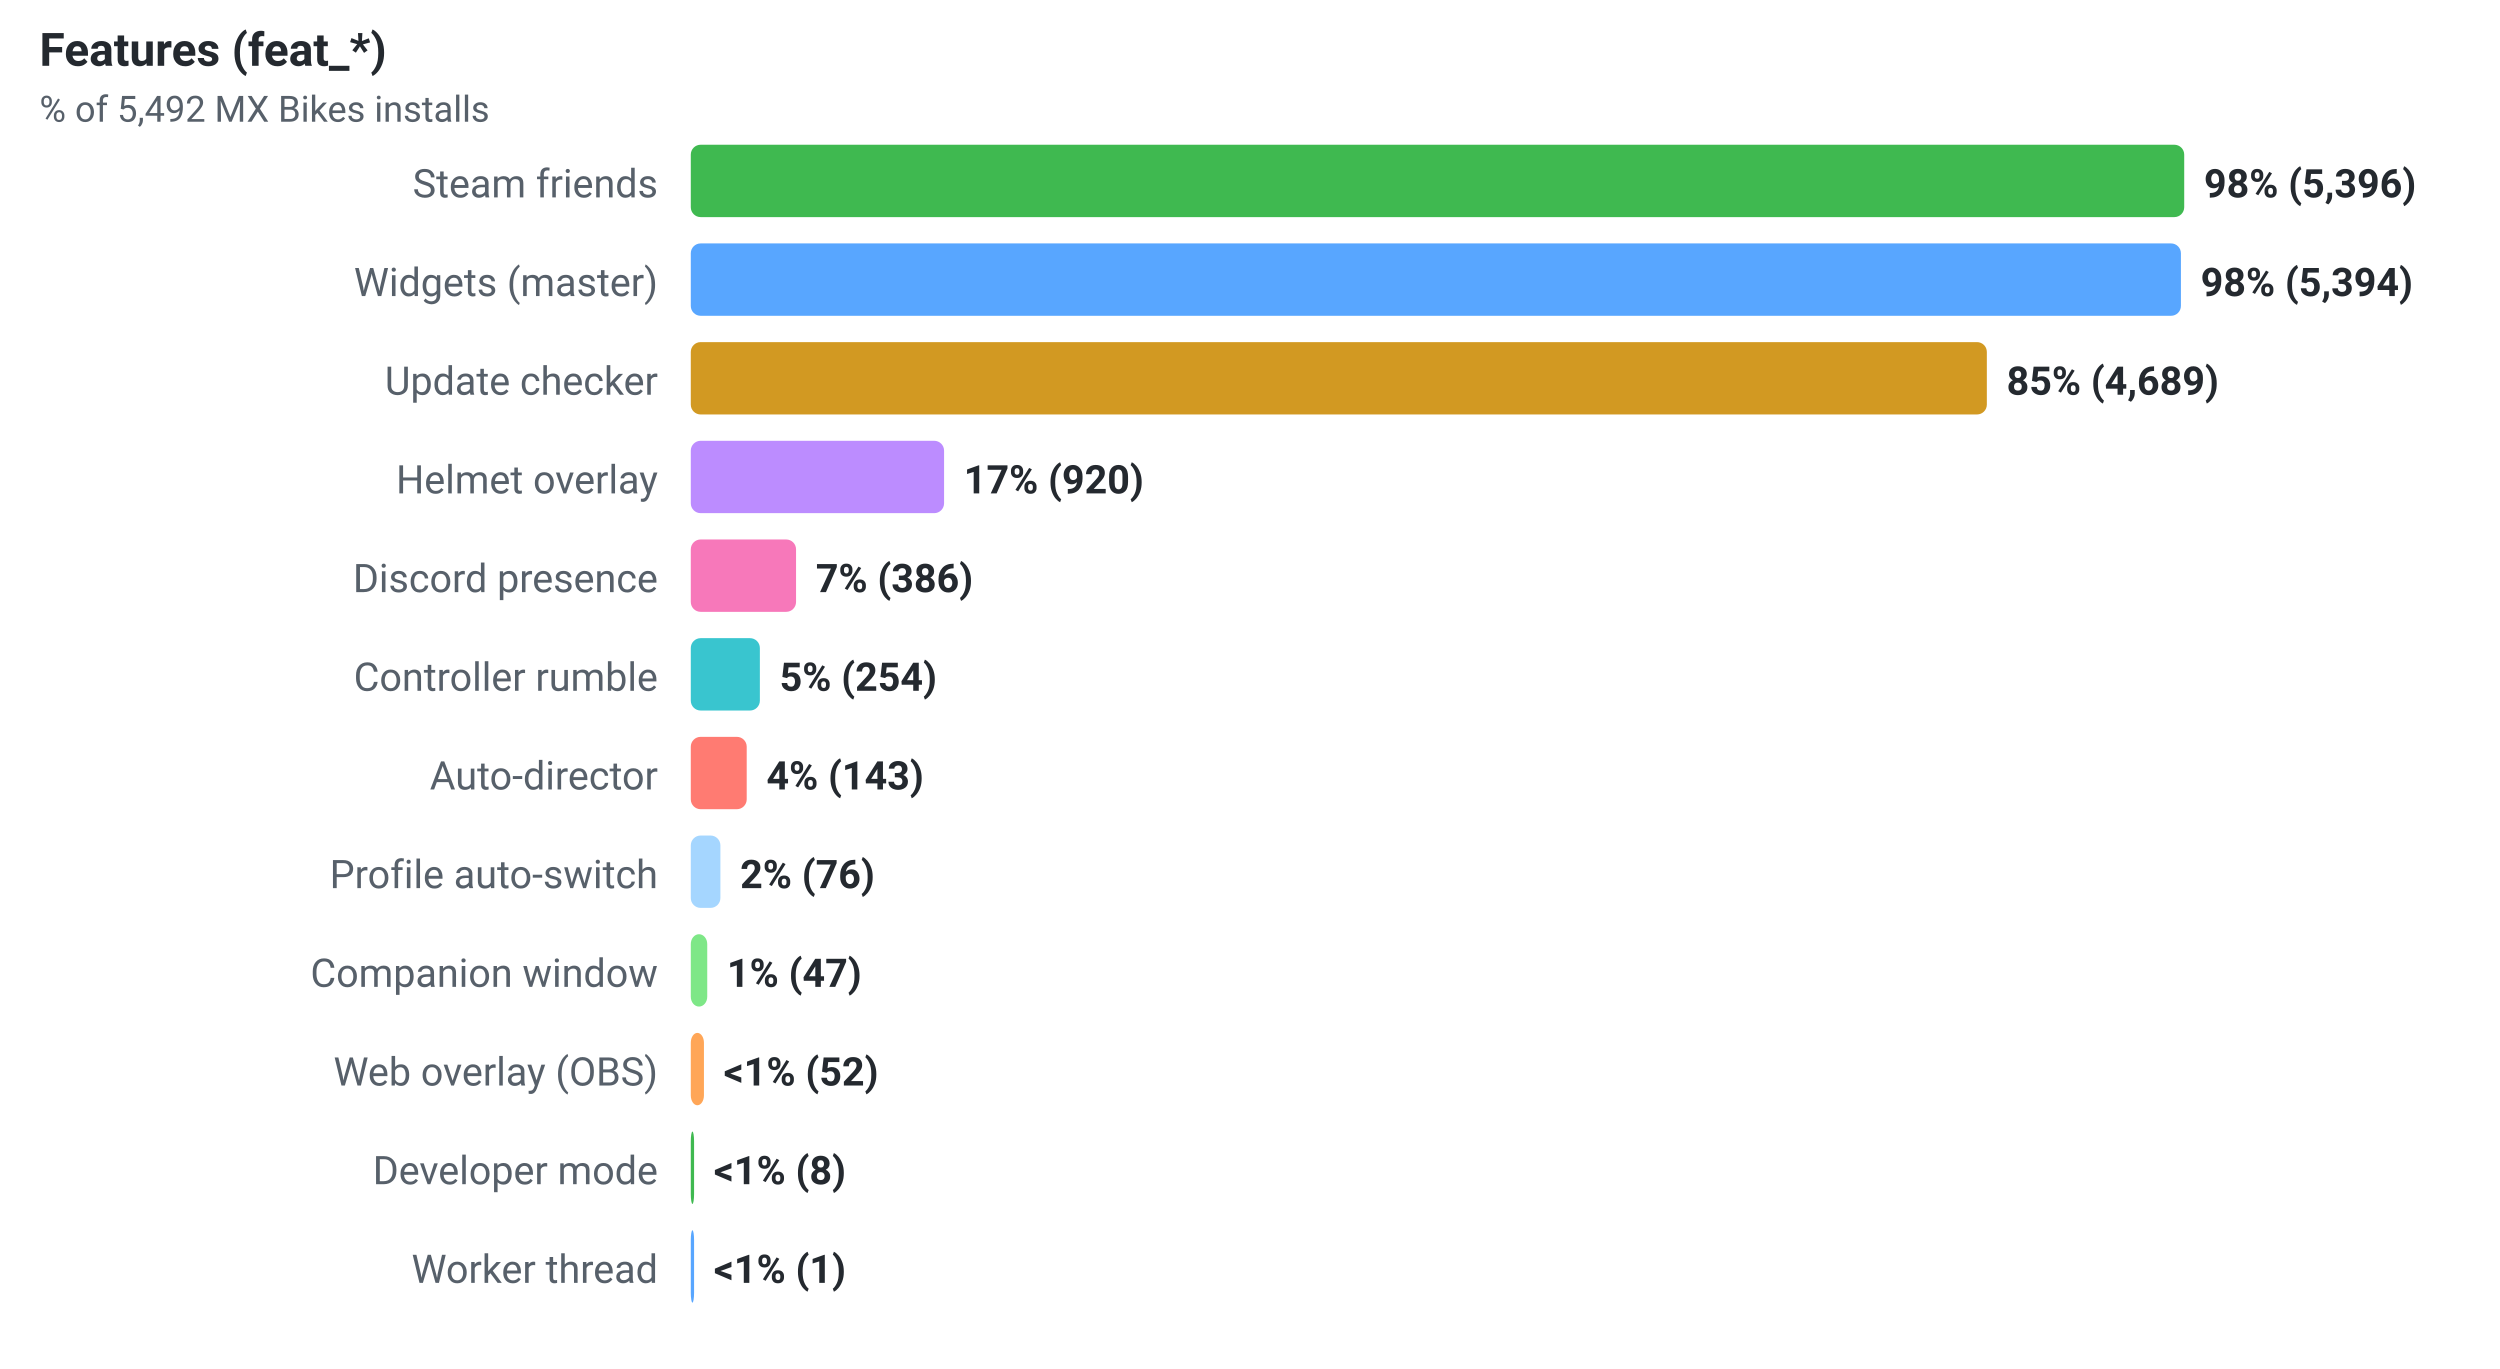
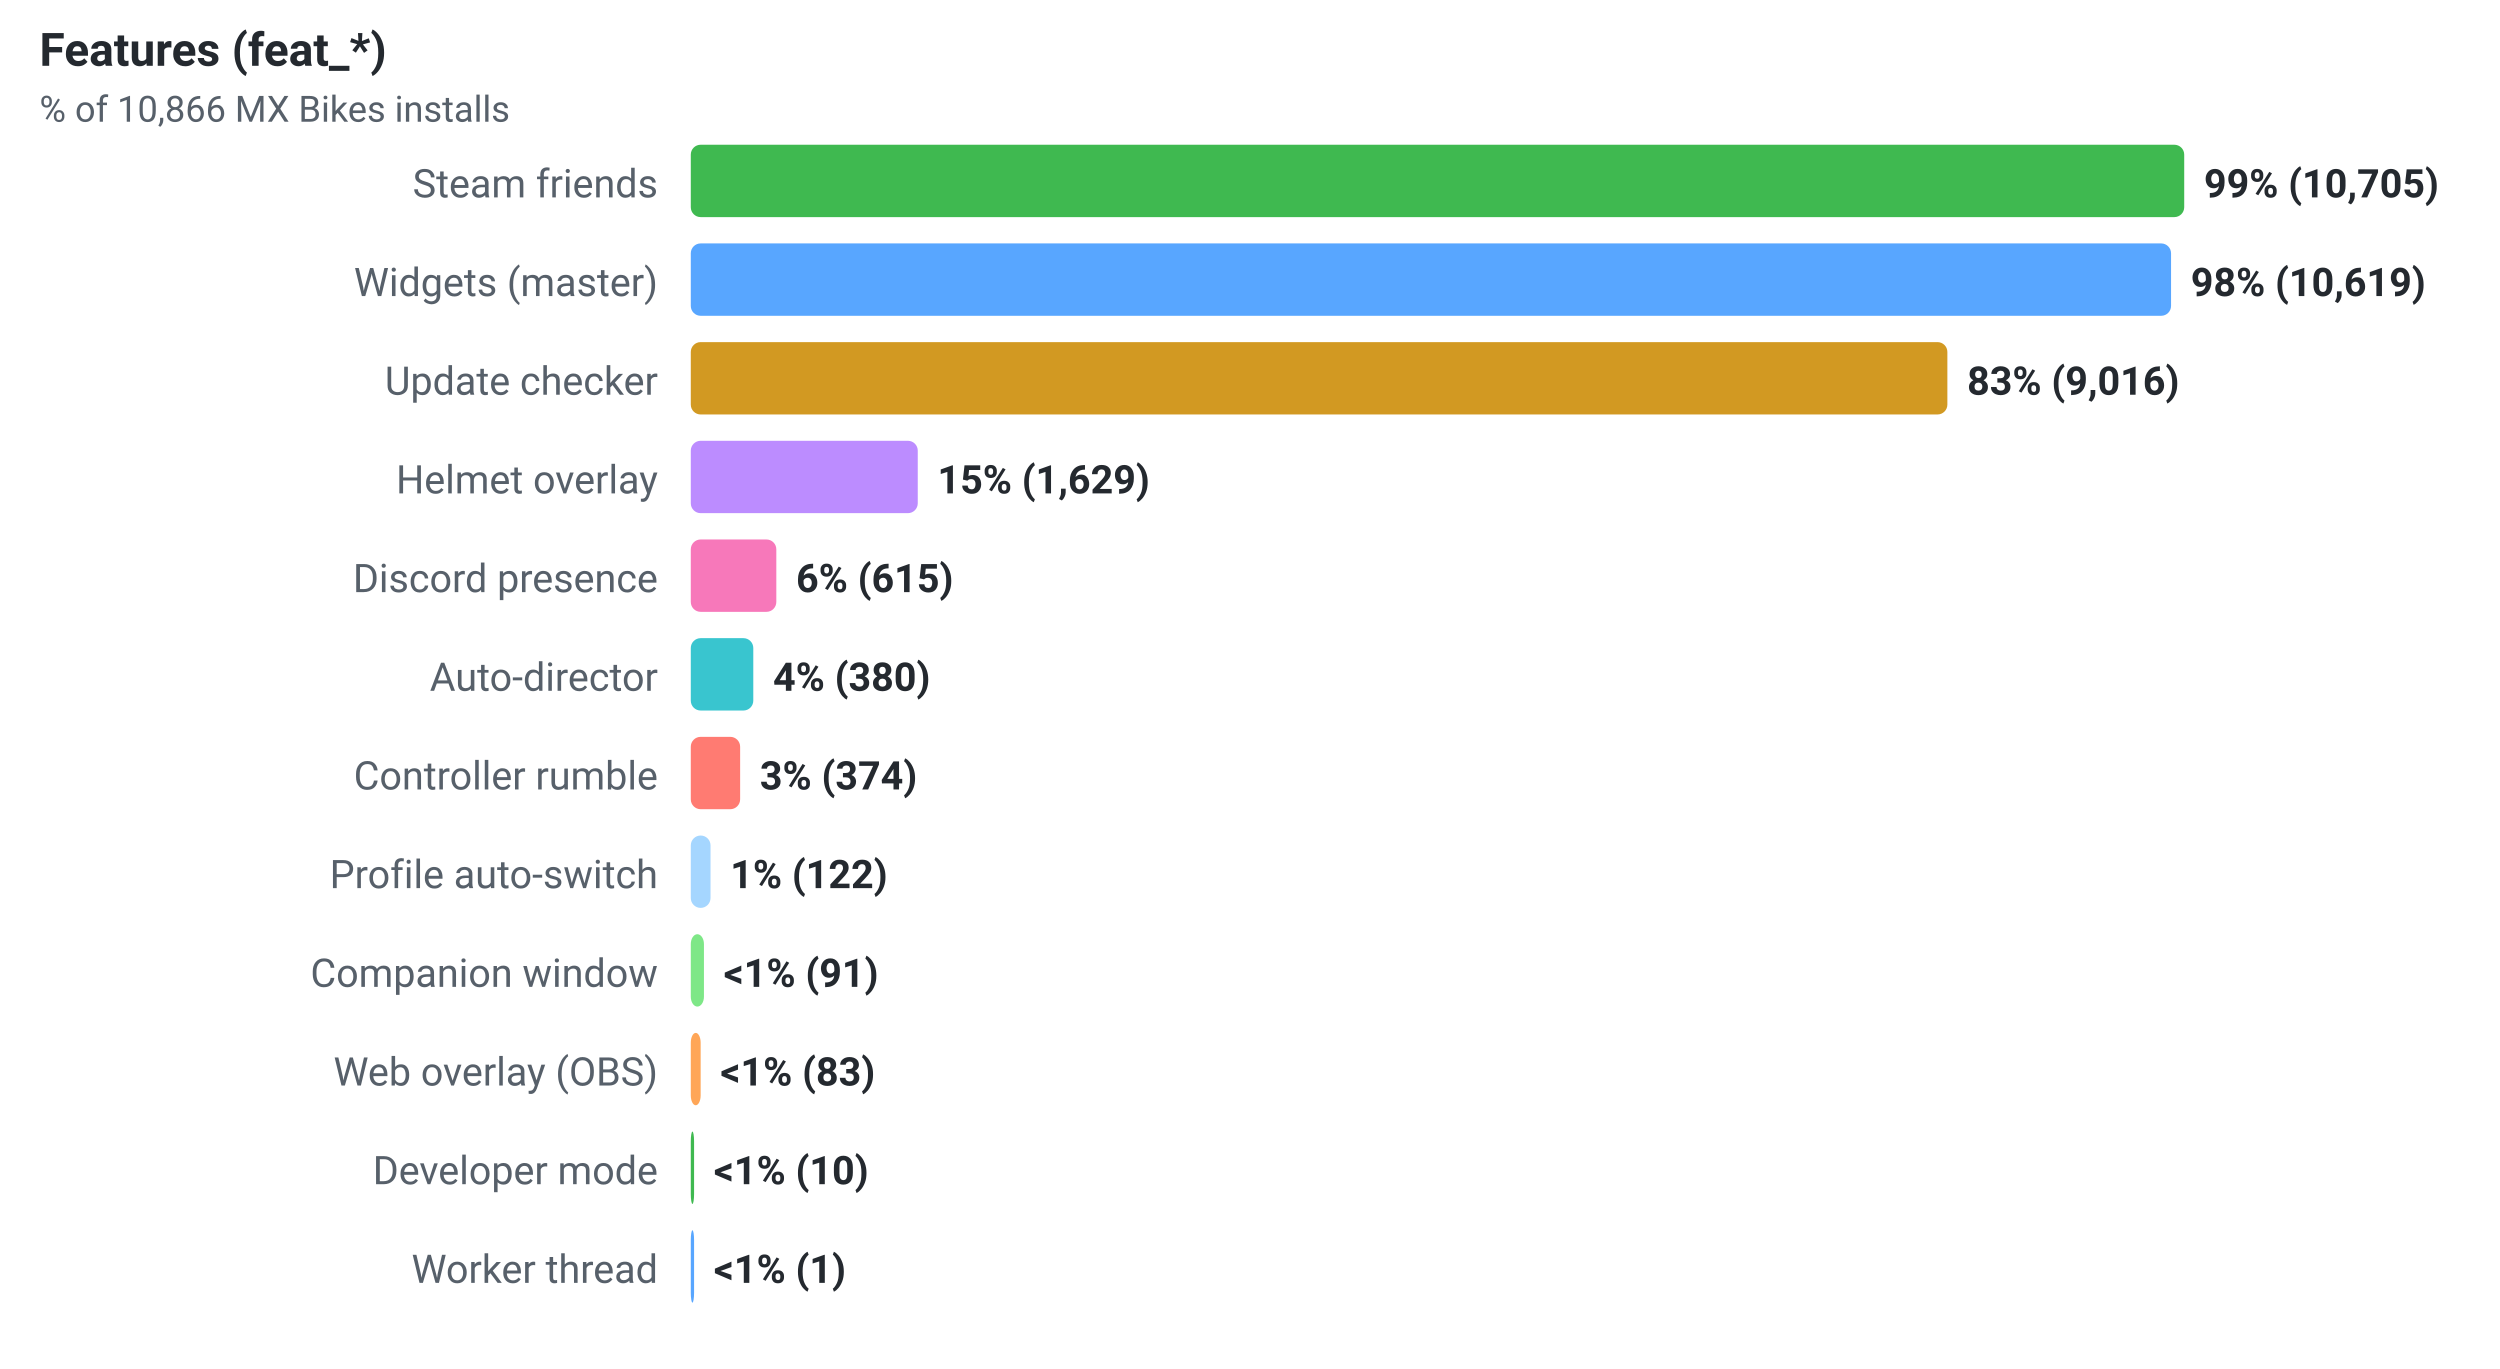
<svg xmlns="http://www.w3.org/2000/svg" width="760" height="416" viewBox="0 0 760 416" role="img">
  <style>
  text{font-family:-apple-system,BlinkMacSystemFont,'Segoe UI',Roboto,Helvetica,Arial,sans-serif}
  .grid{stroke:#d0d7de;stroke-width:1}
  .axis{stroke:#57606a;stroke-width:1}
  .lbl{fill:#57606a;font-size:12px}
  .val{fill:#24292f;font-size:12px;font-weight:600}
  .title{fill:#24292f;font-size:14px;font-weight:700}
  .sub{fill:#57606a;font-size:11px}
+   .gap{fill:#57606a;opacity:.09}
+   .gaplbl{fill:#57606a;font-size:10px;opacity:.85}
  @media (prefers-color-scheme: dark){
    .grid{stroke:#30363d}
    .axis{stroke:#8b949e}
    .lbl{fill:#8b949e}
    .val{fill:#e6edf3}
    .title{fill:#e6edf3}
    .sub{fill:#8b949e}
+     .gap{fill:#8b949e;opacity:.13}
+     .gaplbl{fill:#8b949e}
  }
</style>
  <text x="12" y="20" class="title">Features (feat_*)</text>
-   <text x="12" y="37" class="sub">% of 5,492 MX Bikes installs</text>
+   <text x="12" y="37" class="sub">% of 10,866 MX Bikes installs</text>
  <text x="200" y="60" class="lbl" text-anchor="end">Steam friends</text>
  <rect x="210" y="44" width="454" height="22" rx="3" fill="#3fb950" />
-   <text x="670" y="60" class="val">98% (5,396)</text>
+   <text x="670" y="60" class="val">99% (10,705)</text>
  <text x="200" y="90" class="lbl" text-anchor="end">Widgets (master)</text>
-   <rect x="210" y="74" width="453" height="22" rx="3" fill="#58a6ff" />
-   <text x="669" y="90" class="val">98% (5,394)</text>
+   <rect x="210" y="74" width="450" height="22" rx="3" fill="#58a6ff" />
+   <text x="666" y="90" class="val">98% (10,619)</text>
  <text x="200" y="120" class="lbl" text-anchor="end">Update checker</text>
-   <rect x="210" y="104" width="394" height="22" rx="3" fill="#d29922" />
-   <text x="610" y="120" class="val">85% (4,689)</text>
+   <rect x="210" y="104" width="382" height="22" rx="3" fill="#d29922" />
+   <text x="598" y="120" class="val">83% (9,016)</text>
  <text x="200" y="150" class="lbl" text-anchor="end">Helmet overlay</text>
-   <rect x="210" y="134" width="77" height="22" rx="3" fill="#bc8cff" />
-   <text x="293" y="150" class="val">17% (920)</text>
+   <rect x="210" y="134" width="69" height="22" rx="3" fill="#bc8cff" />
+   <text x="285" y="150" class="val">15% (1,629)</text>
  <text x="200" y="180" class="lbl" text-anchor="end">Discord presence</text>
-   <rect x="210" y="164" width="32" height="22" rx="3" fill="#f778ba" />
-   <text x="248" y="180" class="val">7% (386)</text>
-   <text x="200" y="210" class="lbl" text-anchor="end">Controller rumble</text>
-   <rect x="210" y="194" width="21" height="22" rx="3" fill="#39c5cf" />
-   <text x="237" y="210" class="val">5% (254)</text>
-   <text x="200" y="240" class="lbl" text-anchor="end">Auto-director</text>
-   <rect x="210" y="224" width="17" height="22" rx="3" fill="#ff7b72" />
-   <text x="233" y="240" class="val">4% (143)</text>
+   <rect x="210" y="164" width="26" height="22" rx="3" fill="#f778ba" />
+   <text x="242" y="180" class="val">6% (615)</text>
+   <text x="200" y="210" class="lbl" text-anchor="end">Auto-director</text>
+   <rect x="210" y="194" width="19" height="22" rx="3" fill="#39c5cf" />
+   <text x="235" y="210" class="val">4% (380)</text>
+   <text x="200" y="240" class="lbl" text-anchor="end">Controller rumble</text>
+   <rect x="210" y="224" width="15" height="22" rx="3" fill="#ff7b72" />
+   <text x="231" y="240" class="val">3% (374)</text>
  <text x="200" y="270" class="lbl" text-anchor="end">Profile auto-switch</text>
-   <rect x="210" y="254" width="9" height="22" rx="3" fill="#a5d6ff" />
-   <text x="225" y="270" class="val">2% (76)</text>
+   <rect x="210" y="254" width="6" height="22" rx="3" fill="#a5d6ff" />
+   <text x="222" y="270" class="val">1% (122)</text>
  <text x="200" y="300" class="lbl" text-anchor="end">Companion window</text>
-   <rect x="210" y="284" width="5" height="22" rx="3" fill="#7ee787" />
-   <text x="221" y="300" class="val">1% (47)</text>
+   <rect x="210" y="284" width="4" height="22" rx="3" fill="#7ee787" />
+   <text x="220" y="300" class="val">&lt;1% (91)</text>
  <text x="200" y="330" class="lbl" text-anchor="end">Web overlay (OBS)</text>
-   <rect x="210" y="314" width="4" height="22" rx="3" fill="#ffa657" />
-   <text x="220" y="330" class="val">&lt;1% (52)</text>
+   <rect x="210" y="314" width="3" height="22" rx="3" fill="#ffa657" />
+   <text x="219" y="330" class="val">&lt;1% (83)</text>
  <text x="200" y="360" class="lbl" text-anchor="end">Developer mode</text>
  <rect x="210" y="344" width="1" height="22" rx="3" fill="#3fb950" />
-   <text x="217" y="360" class="val">&lt;1% (8)</text>
+   <text x="217" y="360" class="val">&lt;1% (10)</text>
  <text x="200" y="390" class="lbl" text-anchor="end">Worker thread</text>
  <rect x="210" y="374" width="1" height="22" rx="3" fill="#58a6ff" />
  <text x="217" y="390" class="val">&lt;1% (1)</text>
</svg>
